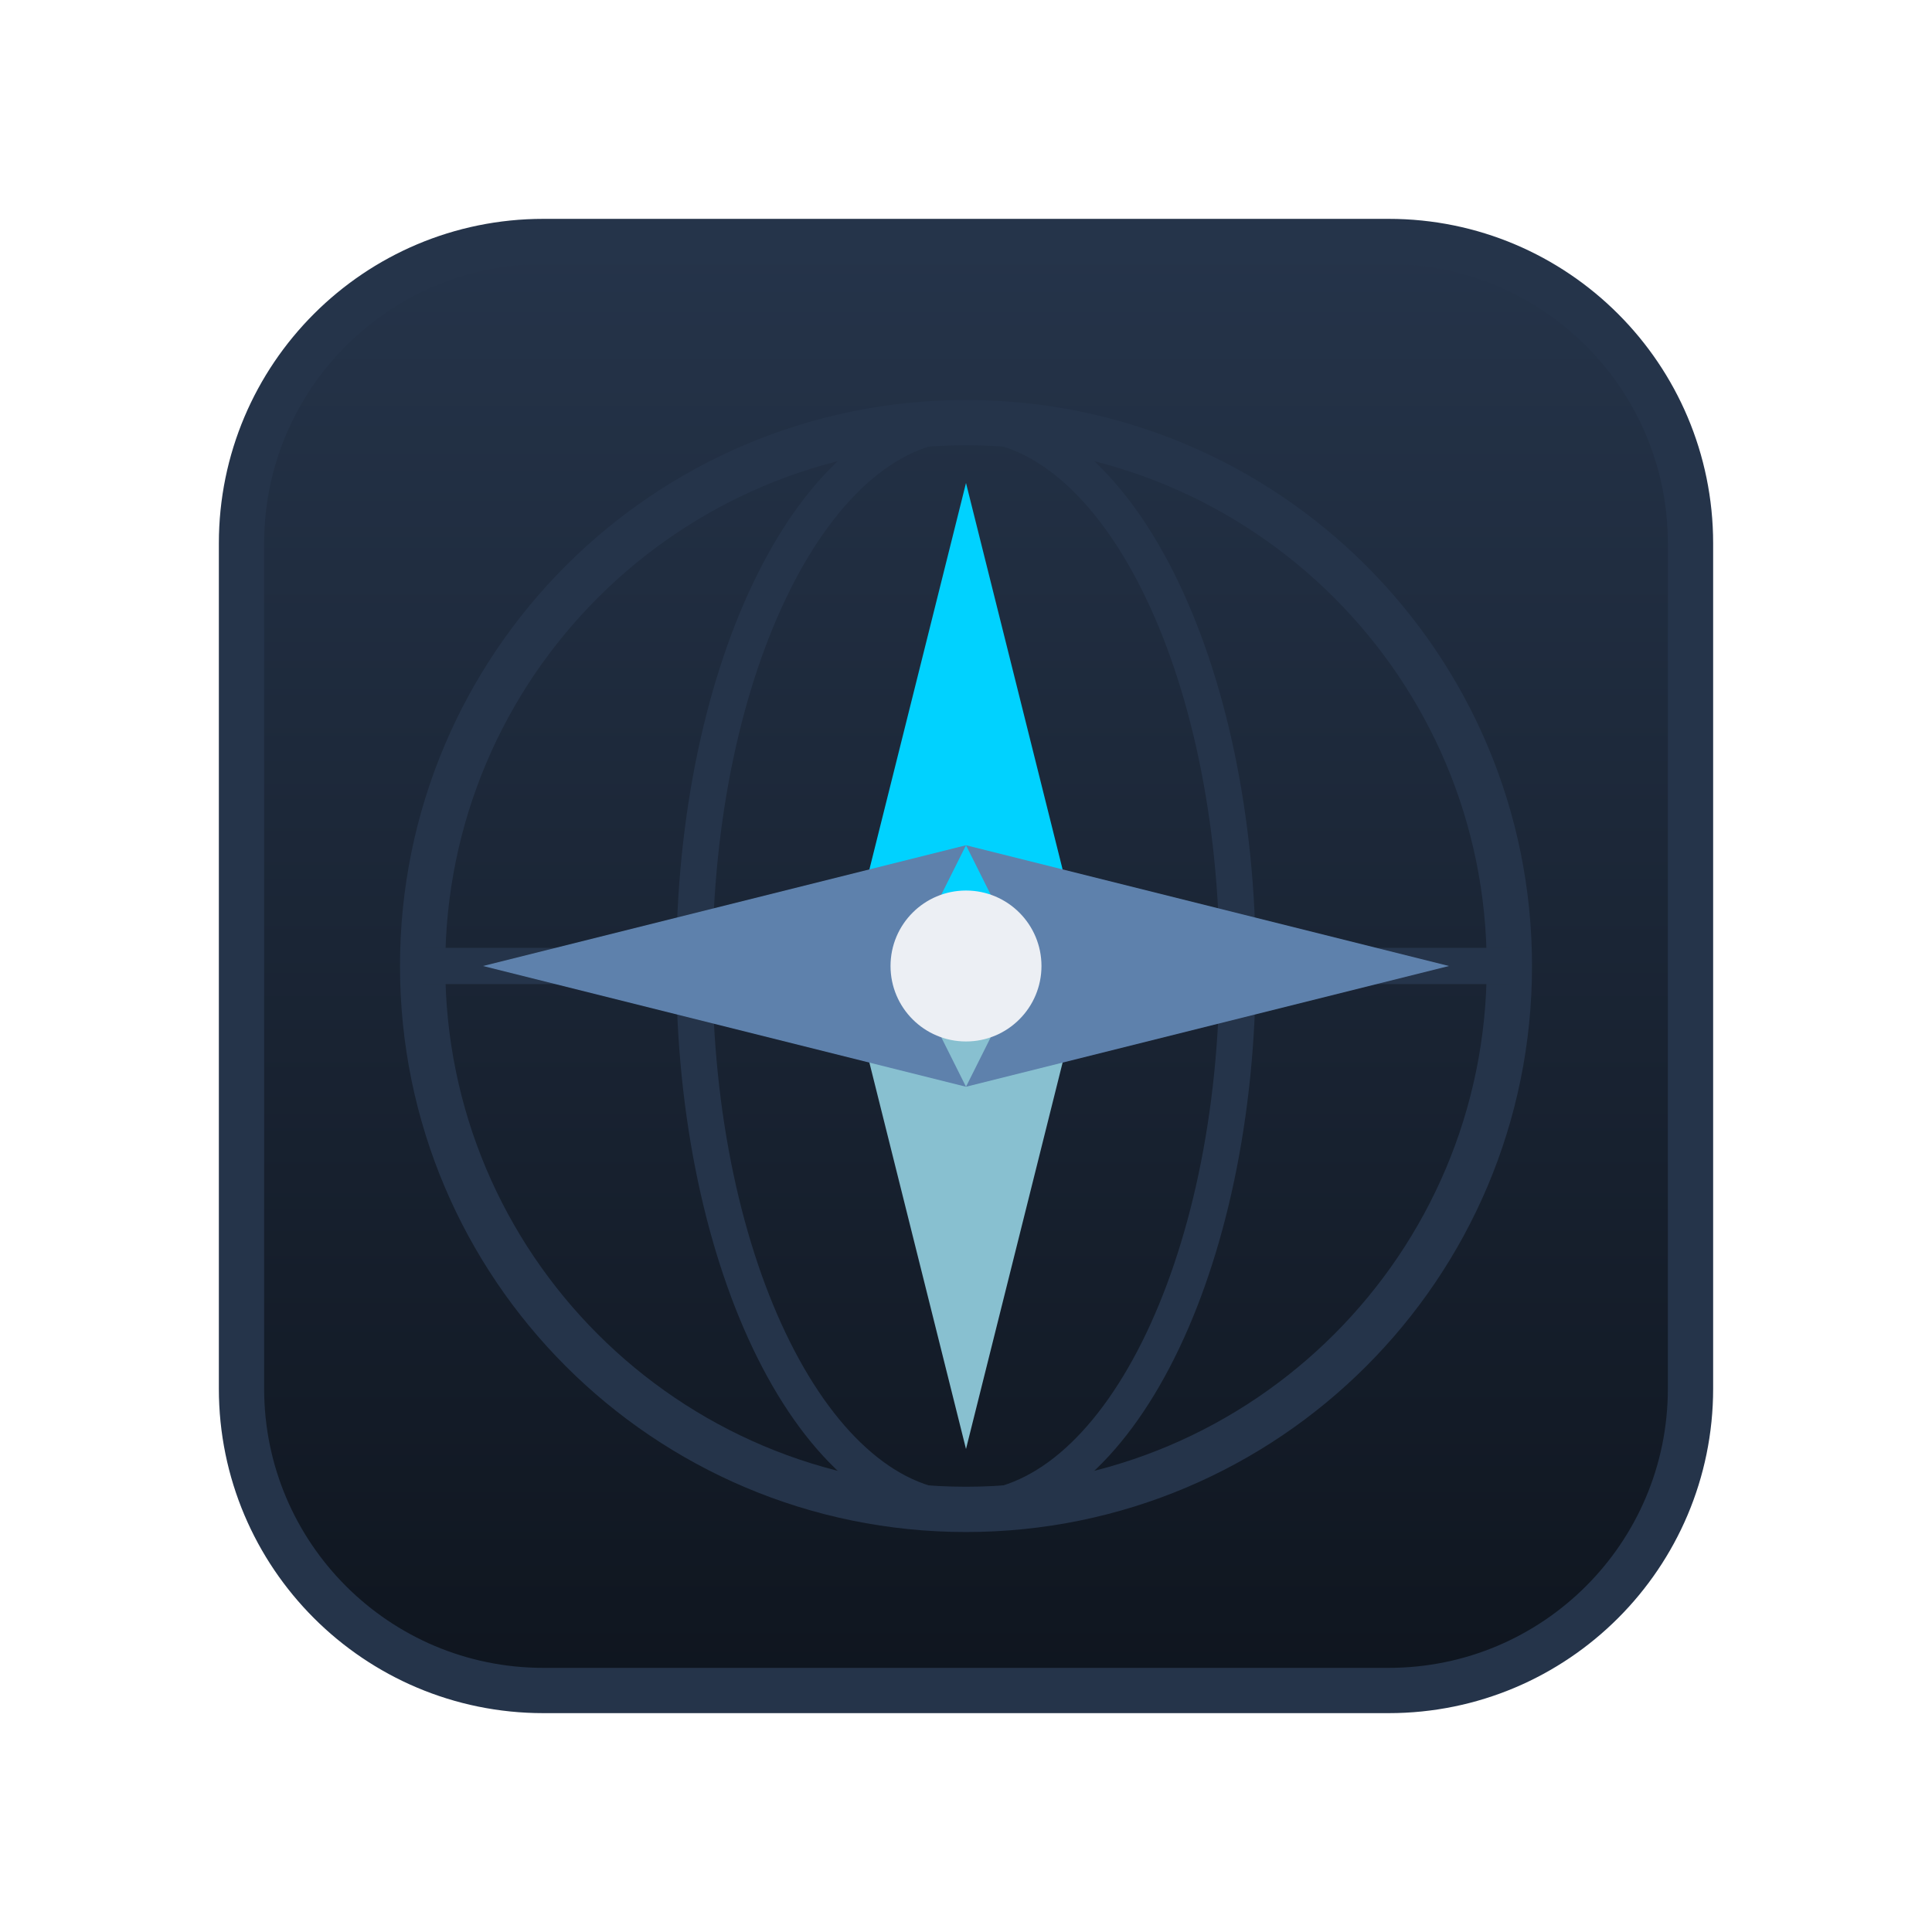
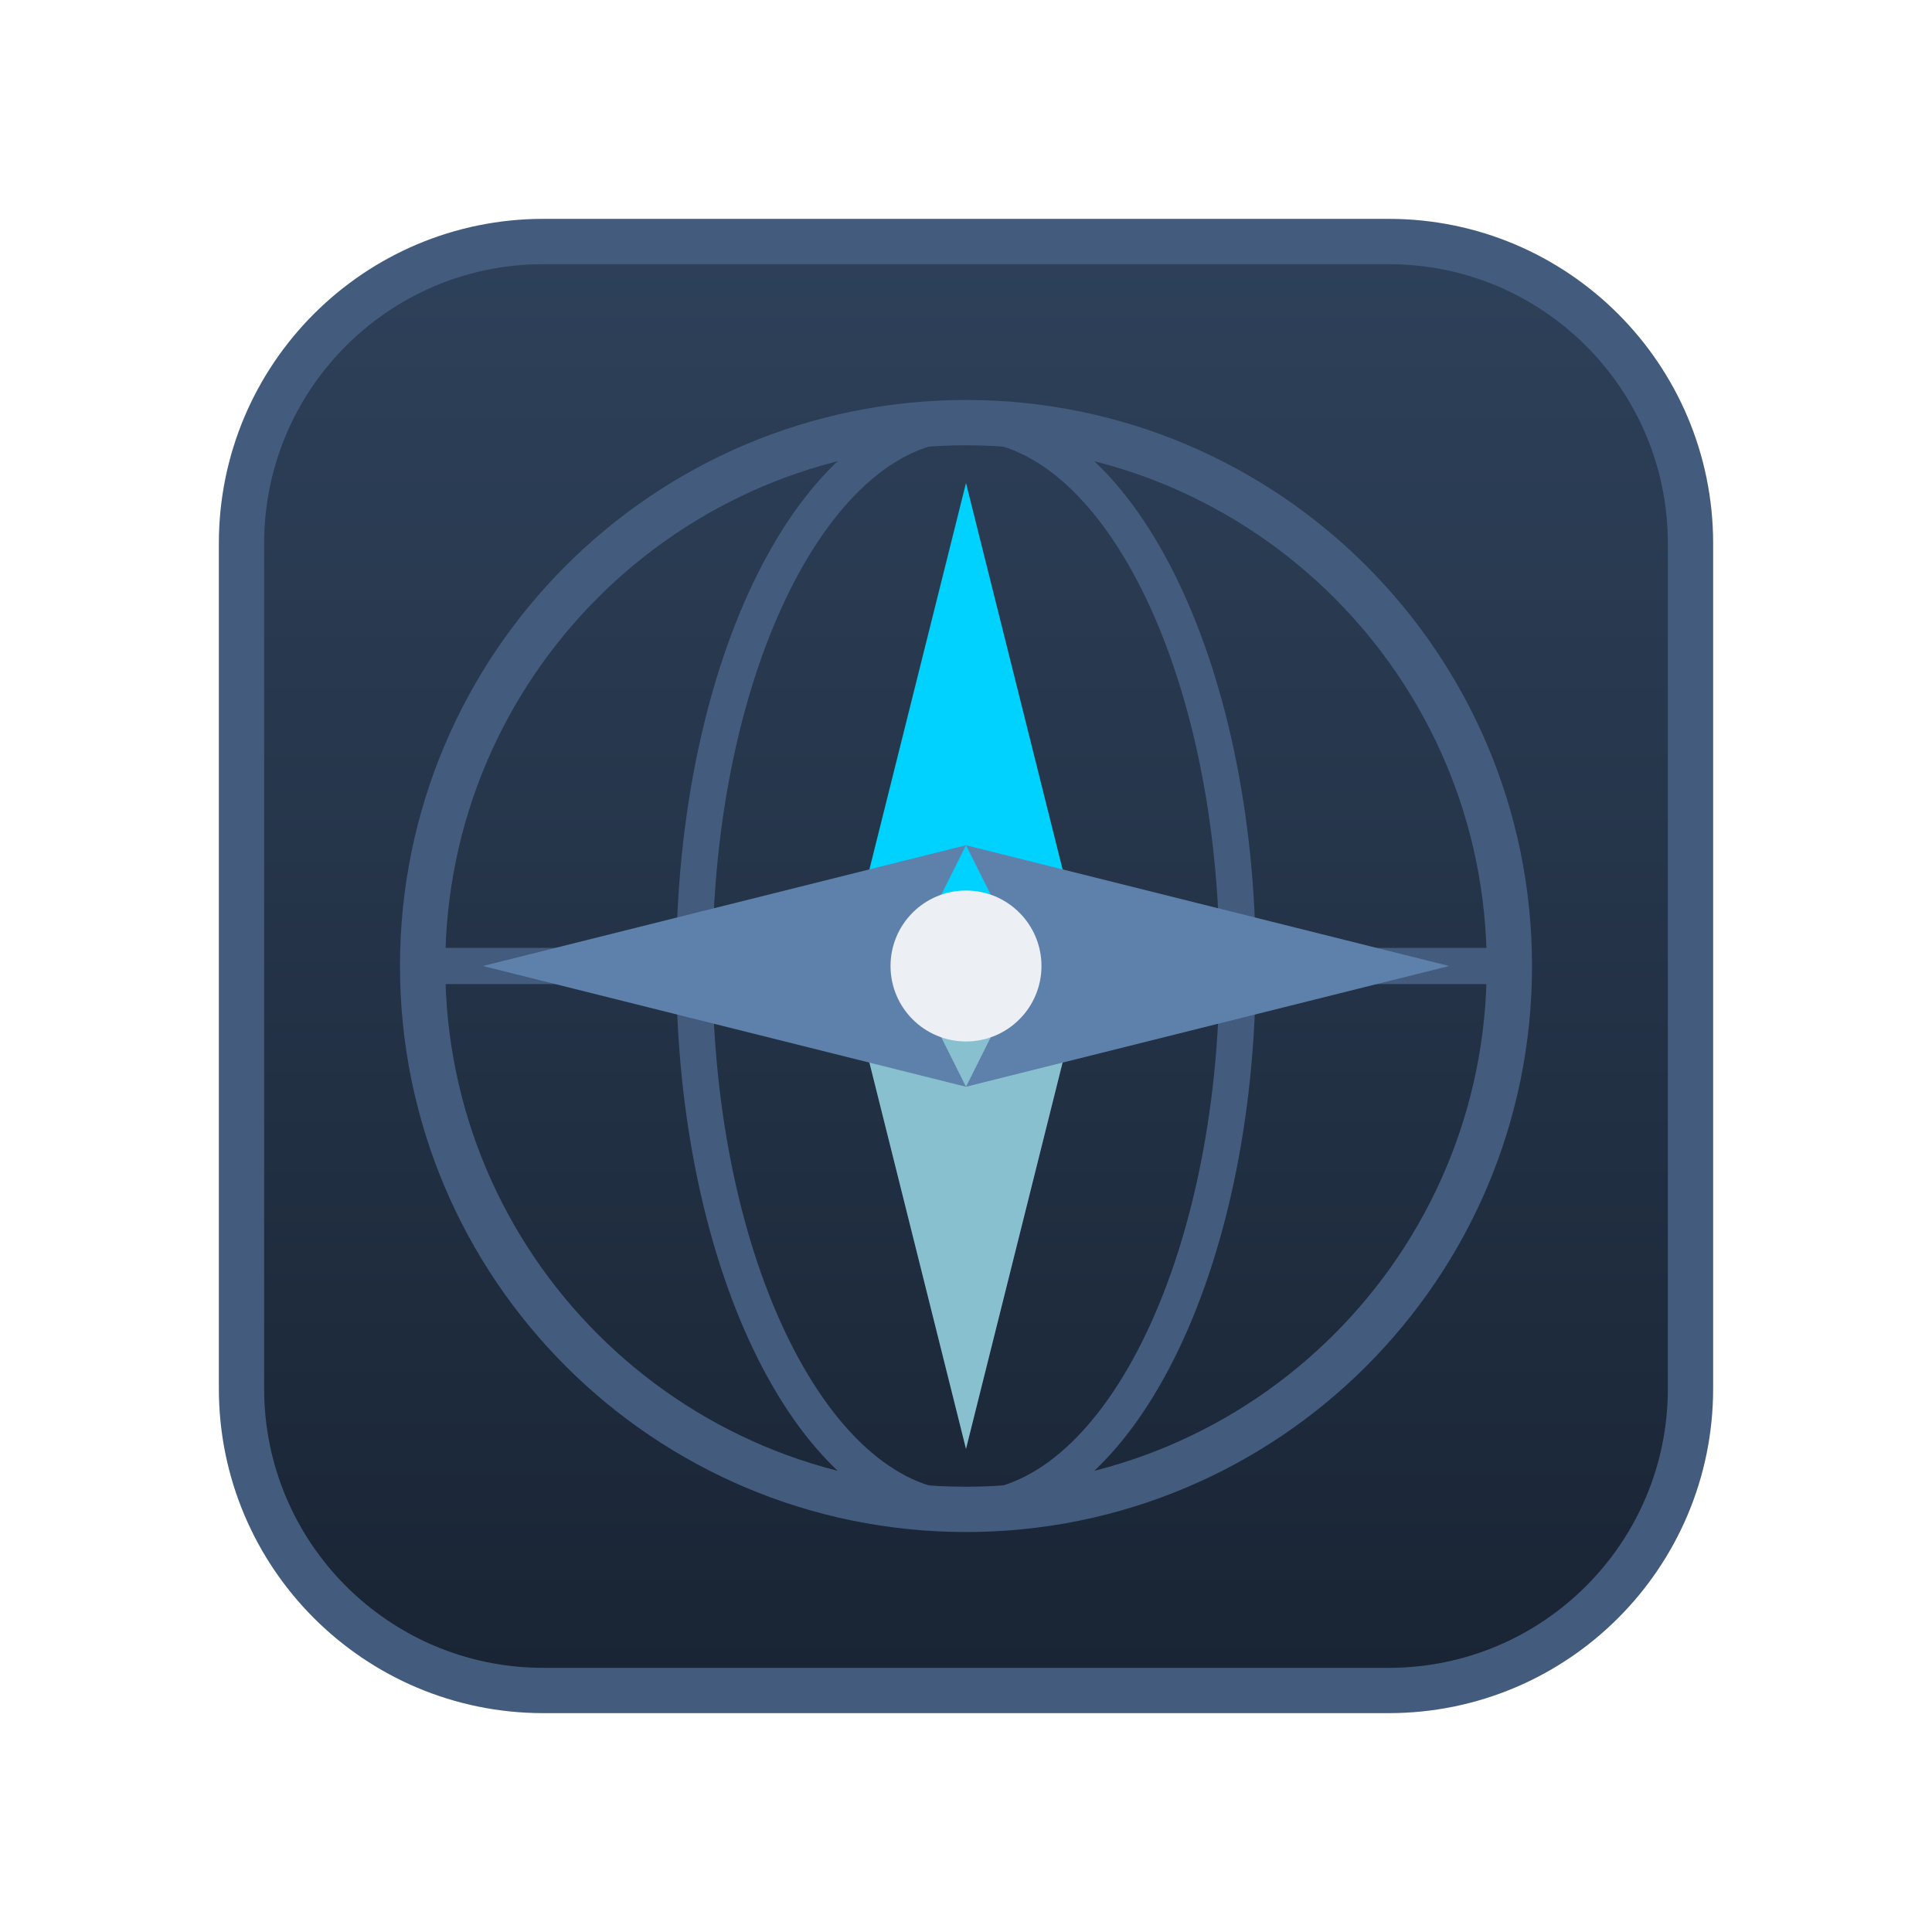
<svg xmlns="http://www.w3.org/2000/svg" width="64" height="64" viewBox="0 0 64 64" fill="none">
  <defs>
    <linearGradient id="webBg" x1="32" y1="8" x2="32" y2="58" gradientUnits="userSpaceOnUse">
-       <stop offset="0%" stop-color="#25344A" />
-       <stop offset="100%" stop-color="#0e141d" />
+       <stop offset="0%" stop-color="#2E415A" />
+       <stop offset="100%" stop-color="#182332" />
    </linearGradient>
  </defs>
-   <rect x="8" y="8" width="48" height="48" rx="10" fill="url(#webBg)" stroke="#25344A" stroke-width="1.5" />
-   <circle cx="32" cy="32" r="18" fill="none" stroke="#25344A" stroke-width="1.5" />
-   <line x1="14" y1="32" x2="50" y2="32" stroke="#25344A" stroke-width="1.2" />
-   <ellipse cx="32" cy="32" rx="9" ry="18" fill="none" stroke="#25344A" stroke-width="1.2" />
+   <rect x="8" y="8" width="48" height="48" rx="10" fill="url(#webBg)" stroke="#435C7E" stroke-width="1.5" />
+   <circle cx="32" cy="32" r="18" fill="none" stroke="#435C7E" stroke-width="1.5" />
+   <line x1="14" y1="32" x2="50" y2="32" stroke="#435C7E" stroke-width="1.2" />
+   <ellipse cx="32" cy="32" rx="9" ry="18" fill="none" stroke="#435C7E" stroke-width="1.2" />
  <polygon points="32,16 36,32 32,30 28,32" fill="#00D2FF" />
  <polygon points="32,48 36,32 32,34 28,32" fill="#88C0D0" />
  <polygon points="48,32 32,36 34,32 32,28" fill="#5E81AC" />
  <polygon points="16,32 32,36 30,32 32,28" fill="#5E81AC" />
  <circle cx="32" cy="32" r="2.5" fill="#ECEFF4" />
</svg>
